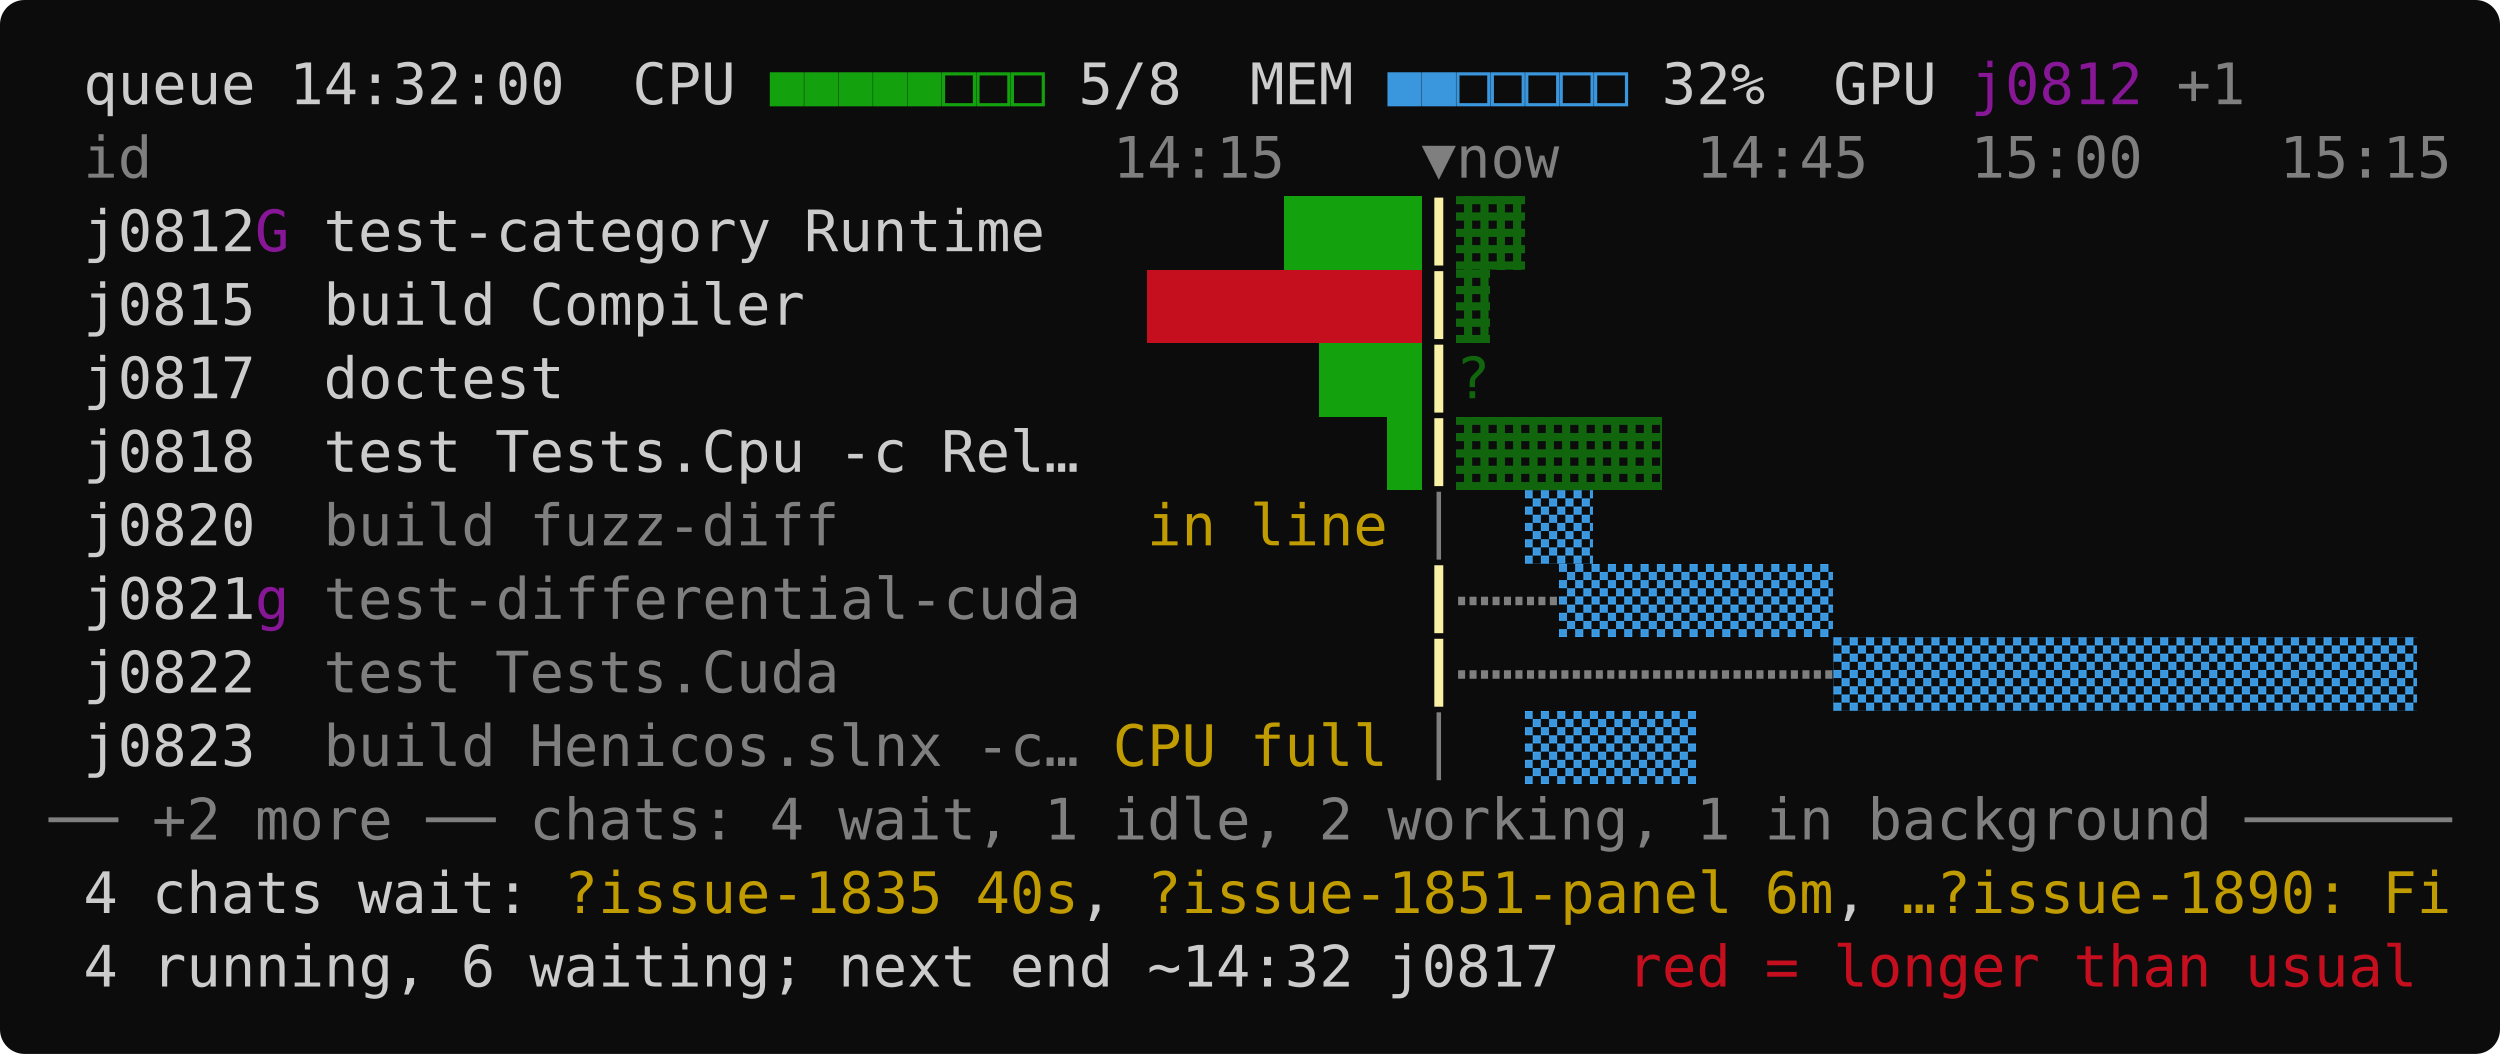
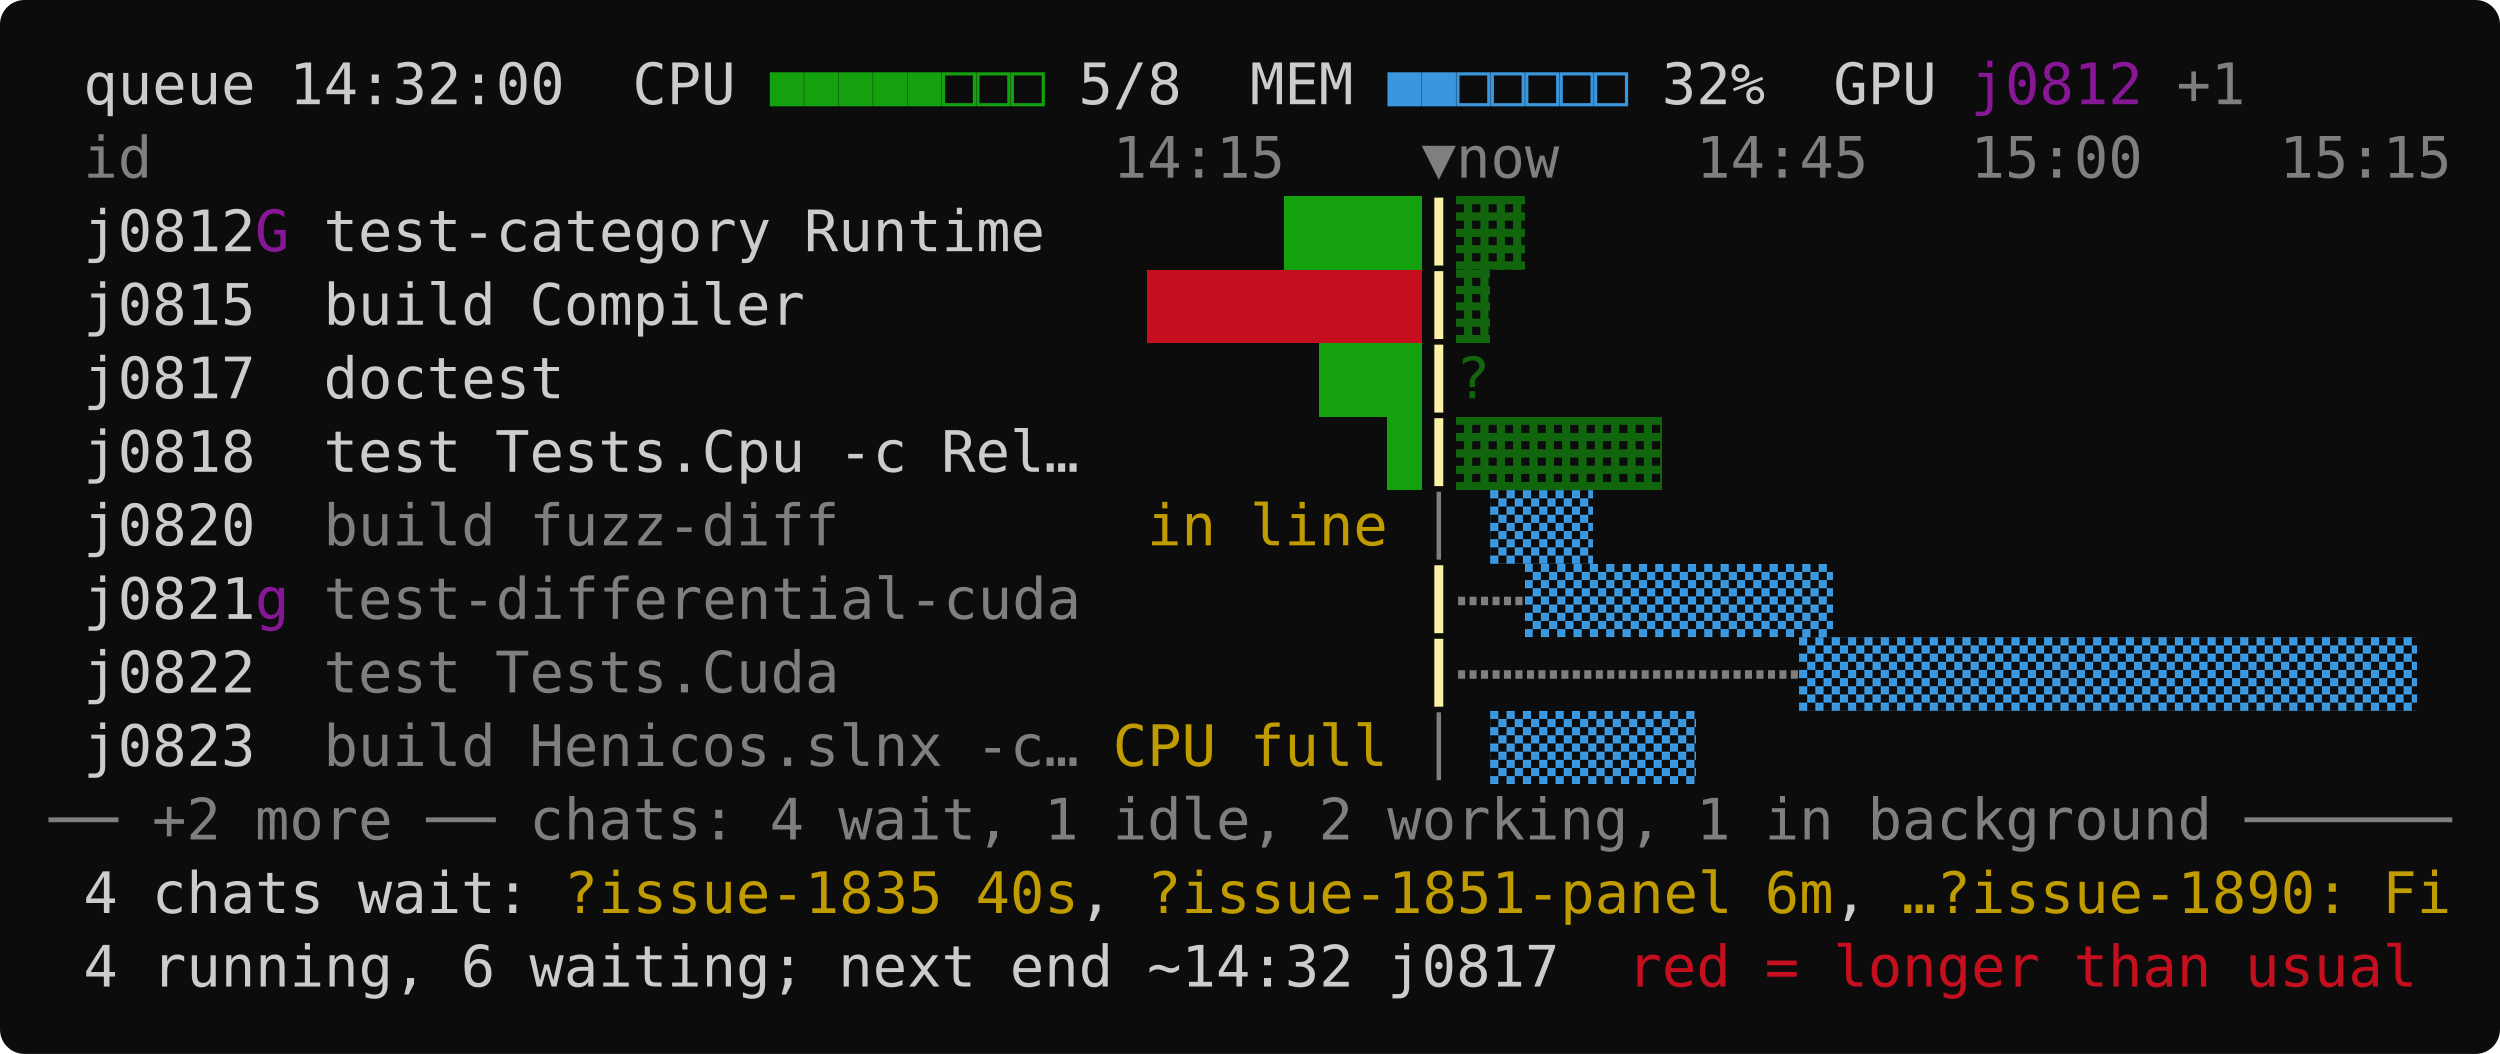
<svg xmlns="http://www.w3.org/2000/svg" width="612" height="258" viewBox="0 0 612 258">
  <defs>
    <pattern id="shade0" x="356.4" y="48" width="4" height="4" patternUnits="userSpaceOnUse" fill="#13a10e" fill-opacity="0.6">
      <rect x="0" y="0" width="2" height="2" />
      <rect x="2" y="2" width="2" height="2" />
      <rect x="2" y="0" width="2" height="2" />
    </pattern>
    <pattern id="shade1" x="356.4" y="66" width="4" height="4" patternUnits="userSpaceOnUse" fill="#13a10e" fill-opacity="0.6">
      <rect x="0" y="0" width="2" height="2" />
      <rect x="2" y="2" width="2" height="2" />
      <rect x="2" y="0" width="2" height="2" />
    </pattern>
    <pattern id="shade2" x="356.4" y="102" width="4" height="4" patternUnits="userSpaceOnUse" fill="#13a10e" fill-opacity="0.6">
      <rect x="0" y="0" width="2" height="2" />
      <rect x="2" y="2" width="2" height="2" />
      <rect x="2" y="0" width="2" height="2" />
    </pattern>
-     <pattern id="shade3" x="373.2" y="120" width="4" height="4" patternUnits="userSpaceOnUse" fill="#3a96dd">
+     <pattern id="shade3" x="364.8" y="120" width="4" height="4" patternUnits="userSpaceOnUse" fill="#3a96dd">
      <rect x="0" y="0" width="2" height="2" />
      <rect x="2" y="2" width="2" height="2" />
    </pattern>
-     <pattern id="shade4" x="381.6" y="138" width="4" height="4" patternUnits="userSpaceOnUse" fill="#3a96dd">
+     <pattern id="shade4" x="373.2" y="138" width="4" height="4" patternUnits="userSpaceOnUse" fill="#3a96dd">
      <rect x="0" y="0" width="2" height="2" />
      <rect x="2" y="2" width="2" height="2" />
    </pattern>
-     <pattern id="shade5" x="448.8" y="156" width="4" height="4" patternUnits="userSpaceOnUse" fill="#3a96dd">
+     <pattern id="shade5" x="440.4" y="156" width="4" height="4" patternUnits="userSpaceOnUse" fill="#3a96dd">
      <rect x="0" y="0" width="2" height="2" />
      <rect x="2" y="2" width="2" height="2" />
    </pattern>
-     <pattern id="shade6" x="373.2" y="174" width="4" height="4" patternUnits="userSpaceOnUse" fill="#3a96dd">
+     <pattern id="shade6" x="364.8" y="174" width="4" height="4" patternUnits="userSpaceOnUse" fill="#3a96dd">
      <rect x="0" y="0" width="2" height="2" />
      <rect x="2" y="2" width="2" height="2" />
    </pattern>
  </defs>
  <rect width="100%" height="100%" rx="6" fill="#0c0c0c" />
  <g shape-rendering="crispEdges">
    <rect x="314.4" y="48" width="33.6" height="18" fill="#13a10e" />
    <rect x="356.4" y="48" width="16.8" height="18" fill="url(#shade0)" />
    <rect x="280.8" y="66" width="67.2" height="18" fill="#c50f1f" />
    <rect x="356.4" y="66" width="8.4" height="18" fill="url(#shade1)" />
    <rect x="322.8" y="84" width="25.2" height="18" fill="#13a10e" />
    <rect x="339.6" y="102" width="8.4" height="18" fill="#13a10e" />
    <rect x="356.4" y="102" width="50.4" height="18" fill="url(#shade2)" />
-     <rect x="373.2" y="120" width="16.8" height="18" fill="url(#shade3)" />
-     <rect x="381.6" y="138" width="67.2" height="18" fill="url(#shade4)" />
-     <rect x="448.8" y="156" width="142.8" height="18" fill="url(#shade5)" />
-     <rect x="373.2" y="174" width="42" height="18" fill="url(#shade6)" />
+     <rect x="364.8" y="120" width="25.2" height="18" fill="url(#shade3)" />
+     <rect x="373.2" y="138" width="75.6" height="18" fill="url(#shade4)" />
+     <rect x="440.4" y="156" width="151.2" height="18" fill="url(#shade5)" />
+     <rect x="364.8" y="174" width="50.4" height="18" fill="url(#shade6)" />
  </g>
  <g font-family="'Cascadia Mono', 'Cascadia Code', Consolas, ui-monospace, SFMono-Regular, Menlo, 'DejaVu Sans Mono', monospace" font-size="14">
    <text y="25.5">
      <tspan x="20.4" textLength="42" lengthAdjust="spacingAndGlyphs" fill="#cccccc">queue</tspan>
      <tspan x="70.8" textLength="67.2" lengthAdjust="spacingAndGlyphs" fill="#cccccc">14:32:00</tspan>
      <tspan x="154.8" textLength="25.2" lengthAdjust="spacingAndGlyphs" fill="#cccccc">CPU</tspan>
      <tspan x="188.4" textLength="67.2" lengthAdjust="spacingAndGlyphs" fill="#13a10e">■■■■■□□□</tspan>
      <tspan x="264" textLength="25.2" lengthAdjust="spacingAndGlyphs" fill="#cccccc">5/8</tspan>
      <tspan x="306" textLength="25.2" lengthAdjust="spacingAndGlyphs" fill="#cccccc">MEM</tspan>
      <tspan x="339.6" textLength="58.8" lengthAdjust="spacingAndGlyphs" fill="#3a96dd">■■□□□□□</tspan>
      <tspan x="406.8" textLength="25.2" lengthAdjust="spacingAndGlyphs" fill="#cccccc">32%</tspan>
      <tspan x="448.8" textLength="25.2" lengthAdjust="spacingAndGlyphs" fill="#cccccc">GPU</tspan>
      <tspan x="482.4" textLength="42" lengthAdjust="spacingAndGlyphs" fill="#881798">j0812</tspan>
      <tspan x="532.8" textLength="16.8" lengthAdjust="spacingAndGlyphs" fill="#cccccc" fill-opacity="0.6">+1</tspan>
    </text>
    <text y="43.5">
      <tspan x="20.4" textLength="16.8" lengthAdjust="spacingAndGlyphs" fill="#cccccc" fill-opacity="0.6">id</tspan>
      <tspan x="272.4" textLength="42" lengthAdjust="spacingAndGlyphs" fill="#cccccc" fill-opacity="0.6">14:15</tspan>
      <tspan x="348" textLength="33.6" lengthAdjust="spacingAndGlyphs" fill="#cccccc" fill-opacity="0.6">▼now</tspan>
      <tspan x="415.2" textLength="42" lengthAdjust="spacingAndGlyphs" fill="#cccccc" fill-opacity="0.6">14:45</tspan>
      <tspan x="482.4" textLength="42" lengthAdjust="spacingAndGlyphs" fill="#cccccc" fill-opacity="0.6">15:00</tspan>
      <tspan x="558" textLength="42" lengthAdjust="spacingAndGlyphs" fill="#cccccc" fill-opacity="0.6">15:15</tspan>
    </text>
    <text y="61.5">
      <tspan x="20.4" textLength="42" lengthAdjust="spacingAndGlyphs" fill="#cccccc">j0812</tspan>
      <tspan x="62.4" textLength="8.4" lengthAdjust="spacingAndGlyphs" fill="#881798">G</tspan>
      <tspan x="79.2" textLength="109.2" lengthAdjust="spacingAndGlyphs" fill="#cccccc">test-category</tspan>
      <tspan x="196.8" textLength="58.8" lengthAdjust="spacingAndGlyphs" fill="#cccccc">Runtime</tspan>
      <tspan x="348" textLength="8.4" lengthAdjust="spacingAndGlyphs" fill="#f9f1a5">┃</tspan>
    </text>
    <text y="79.5">
      <tspan x="20.4" textLength="42" lengthAdjust="spacingAndGlyphs" fill="#cccccc">j0815</tspan>
      <tspan x="79.2" textLength="42" lengthAdjust="spacingAndGlyphs" fill="#cccccc">build</tspan>
      <tspan x="129.6" textLength="67.2" lengthAdjust="spacingAndGlyphs" fill="#cccccc">Compiler</tspan>
      <tspan x="348" textLength="8.4" lengthAdjust="spacingAndGlyphs" fill="#f9f1a5">┃</tspan>
    </text>
    <text y="97.5">
      <tspan x="20.4" textLength="42" lengthAdjust="spacingAndGlyphs" fill="#cccccc">j0817</tspan>
      <tspan x="79.2" textLength="58.8" lengthAdjust="spacingAndGlyphs" fill="#cccccc">doctest</tspan>
      <tspan x="348" textLength="8.4" lengthAdjust="spacingAndGlyphs" fill="#f9f1a5">┃</tspan>
      <tspan x="356.4" textLength="8.4" lengthAdjust="spacingAndGlyphs" fill="#13a10e" fill-opacity="0.6">?</tspan>
    </text>
    <text y="115.5">
      <tspan x="20.4" textLength="42" lengthAdjust="spacingAndGlyphs" fill="#cccccc">j0818</tspan>
      <tspan x="79.2" textLength="33.6" lengthAdjust="spacingAndGlyphs" fill="#cccccc">test</tspan>
      <tspan x="121.2" textLength="75.6" lengthAdjust="spacingAndGlyphs" fill="#cccccc">Tests.Cpu</tspan>
      <tspan x="205.2" textLength="16.8" lengthAdjust="spacingAndGlyphs" fill="#cccccc">-c</tspan>
      <tspan x="230.4" textLength="33.6" lengthAdjust="spacingAndGlyphs" fill="#cccccc">Rel…</tspan>
      <tspan x="348" textLength="8.4" lengthAdjust="spacingAndGlyphs" fill="#f9f1a5">┃</tspan>
    </text>
    <text y="133.5">
      <tspan x="20.4" textLength="42" lengthAdjust="spacingAndGlyphs" fill="#cccccc">j0820</tspan>
      <tspan x="79.2" textLength="42" lengthAdjust="spacingAndGlyphs" fill="#cccccc" fill-opacity="0.6">build</tspan>
      <tspan x="129.6" textLength="75.6" lengthAdjust="spacingAndGlyphs" fill="#cccccc" fill-opacity="0.6">fuzz-diff</tspan>
      <tspan x="280.8" textLength="16.8" lengthAdjust="spacingAndGlyphs" fill="#c19c00">in</tspan>
      <tspan x="306" textLength="33.6" lengthAdjust="spacingAndGlyphs" fill="#c19c00">line</tspan>
      <tspan x="348" textLength="8.4" lengthAdjust="spacingAndGlyphs" fill="#cccccc" fill-opacity="0.6">│</tspan>
    </text>
    <text y="151.5">
      <tspan x="20.4" textLength="42" lengthAdjust="spacingAndGlyphs" fill="#cccccc">j0821</tspan>
      <tspan x="62.4" textLength="8.4" lengthAdjust="spacingAndGlyphs" fill="#881798">g</tspan>
      <tspan x="79.2" textLength="184.8" lengthAdjust="spacingAndGlyphs" fill="#cccccc" fill-opacity="0.6">test-differential-cuda</tspan>
      <tspan x="348" textLength="8.4" lengthAdjust="spacingAndGlyphs" fill="#f9f1a5">┃</tspan>
-       <tspan x="356.4" textLength="25.2" lengthAdjust="spacingAndGlyphs" fill="#cccccc" fill-opacity="0.6">⋯⋯⋯</tspan>
+       <tspan x="356.4" textLength="16.8" lengthAdjust="spacingAndGlyphs" fill="#cccccc" fill-opacity="0.6">⋯⋯</tspan>
    </text>
    <text y="169.5">
      <tspan x="20.4" textLength="42" lengthAdjust="spacingAndGlyphs" fill="#cccccc">j0822</tspan>
      <tspan x="79.2" textLength="33.6" lengthAdjust="spacingAndGlyphs" fill="#cccccc" fill-opacity="0.6">test</tspan>
      <tspan x="121.2" textLength="84" lengthAdjust="spacingAndGlyphs" fill="#cccccc" fill-opacity="0.6">Tests.Cuda</tspan>
      <tspan x="348" textLength="8.4" lengthAdjust="spacingAndGlyphs" fill="#f9f1a5">┃</tspan>
-       <tspan x="356.4" textLength="92.4" lengthAdjust="spacingAndGlyphs" fill="#cccccc" fill-opacity="0.6">⋯⋯⋯⋯⋯⋯⋯⋯⋯⋯⋯</tspan>
+       <tspan x="356.4" textLength="84" lengthAdjust="spacingAndGlyphs" fill="#cccccc" fill-opacity="0.6">⋯⋯⋯⋯⋯⋯⋯⋯⋯⋯</tspan>
    </text>
    <text y="187.5">
      <tspan x="20.4" textLength="42" lengthAdjust="spacingAndGlyphs" fill="#cccccc">j0823</tspan>
      <tspan x="79.2" textLength="42" lengthAdjust="spacingAndGlyphs" fill="#cccccc" fill-opacity="0.6">build</tspan>
      <tspan x="129.6" textLength="100.8" lengthAdjust="spacingAndGlyphs" fill="#cccccc" fill-opacity="0.6">Henicos.slnx</tspan>
      <tspan x="238.8" textLength="25.2" lengthAdjust="spacingAndGlyphs" fill="#cccccc" fill-opacity="0.6">-c…</tspan>
      <tspan x="272.4" textLength="25.2" lengthAdjust="spacingAndGlyphs" fill="#c19c00">CPU</tspan>
      <tspan x="306" textLength="33.6" lengthAdjust="spacingAndGlyphs" fill="#c19c00">full</tspan>
      <tspan x="348" textLength="8.4" lengthAdjust="spacingAndGlyphs" fill="#cccccc" fill-opacity="0.6">│</tspan>
    </text>
    <text y="205.5">
      <tspan x="12" textLength="16.8" lengthAdjust="spacingAndGlyphs" fill="#cccccc" fill-opacity="0.6">──</tspan>
      <tspan x="37.2" textLength="16.8" lengthAdjust="spacingAndGlyphs" fill="#cccccc" fill-opacity="0.6">+2</tspan>
      <tspan x="62.4" textLength="33.6" lengthAdjust="spacingAndGlyphs" fill="#cccccc" fill-opacity="0.6">more</tspan>
      <tspan x="104.4" textLength="16.8" lengthAdjust="spacingAndGlyphs" fill="#cccccc" fill-opacity="0.6">──</tspan>
      <tspan x="129.6" textLength="50.4" lengthAdjust="spacingAndGlyphs" fill="#cccccc" fill-opacity="0.6">chats:</tspan>
      <tspan x="188.4" textLength="8.4" lengthAdjust="spacingAndGlyphs" fill="#cccccc" fill-opacity="0.6">4</tspan>
      <tspan x="205.2" textLength="42" lengthAdjust="spacingAndGlyphs" fill="#cccccc" fill-opacity="0.6">wait,</tspan>
      <tspan x="255.6" textLength="8.4" lengthAdjust="spacingAndGlyphs" fill="#cccccc" fill-opacity="0.6">1</tspan>
      <tspan x="272.4" textLength="42" lengthAdjust="spacingAndGlyphs" fill="#cccccc" fill-opacity="0.6">idle,</tspan>
      <tspan x="322.8" textLength="8.4" lengthAdjust="spacingAndGlyphs" fill="#cccccc" fill-opacity="0.6">2</tspan>
      <tspan x="339.6" textLength="67.2" lengthAdjust="spacingAndGlyphs" fill="#cccccc" fill-opacity="0.6">working,</tspan>
      <tspan x="415.2" textLength="8.4" lengthAdjust="spacingAndGlyphs" fill="#cccccc" fill-opacity="0.6">1</tspan>
      <tspan x="432" textLength="16.8" lengthAdjust="spacingAndGlyphs" fill="#cccccc" fill-opacity="0.6">in</tspan>
      <tspan x="457.2" textLength="84" lengthAdjust="spacingAndGlyphs" fill="#cccccc" fill-opacity="0.6">background</tspan>
      <tspan x="549.6" textLength="50.4" lengthAdjust="spacingAndGlyphs" fill="#cccccc" fill-opacity="0.6">──────</tspan>
    </text>
    <text y="223.5">
      <tspan x="20.4" textLength="8.4" lengthAdjust="spacingAndGlyphs" fill="#cccccc">4</tspan>
      <tspan x="37.2" textLength="42" lengthAdjust="spacingAndGlyphs" fill="#cccccc">chats</tspan>
      <tspan x="87.6" textLength="42" lengthAdjust="spacingAndGlyphs" fill="#cccccc">wait:</tspan>
      <tspan x="138" textLength="92.4" lengthAdjust="spacingAndGlyphs" fill="#c19c00">?issue-1835</tspan>
      <tspan x="238.8" textLength="25.2" lengthAdjust="spacingAndGlyphs" fill="#c19c00">40s</tspan>
      <tspan x="264" textLength="8.4" lengthAdjust="spacingAndGlyphs" fill="#cccccc">,</tspan>
      <tspan x="280.8" textLength="142.8" lengthAdjust="spacingAndGlyphs" fill="#c19c00">?issue-1851-panel</tspan>
      <tspan x="432" textLength="16.8" lengthAdjust="spacingAndGlyphs" fill="#c19c00">6m</tspan>
      <tspan x="448.8" textLength="8.4" lengthAdjust="spacingAndGlyphs" fill="#cccccc">,</tspan>
      <tspan x="465.6" textLength="109.2" lengthAdjust="spacingAndGlyphs" fill="#c19c00">…?issue-1890:</tspan>
      <tspan x="583.2" textLength="16.8" lengthAdjust="spacingAndGlyphs" fill="#c19c00">Fi</tspan>
    </text>
    <text y="241.5">
      <tspan x="20.4" textLength="8.4" lengthAdjust="spacingAndGlyphs" fill="#cccccc">4</tspan>
      <tspan x="37.2" textLength="67.2" lengthAdjust="spacingAndGlyphs" fill="#cccccc">running,</tspan>
      <tspan x="112.8" textLength="8.4" lengthAdjust="spacingAndGlyphs" fill="#cccccc">6</tspan>
      <tspan x="129.6" textLength="67.2" lengthAdjust="spacingAndGlyphs" fill="#cccccc">waiting;</tspan>
      <tspan x="205.2" textLength="33.6" lengthAdjust="spacingAndGlyphs" fill="#cccccc">next</tspan>
      <tspan x="247.2" textLength="25.2" lengthAdjust="spacingAndGlyphs" fill="#cccccc">end</tspan>
      <tspan x="280.8" textLength="50.4" lengthAdjust="spacingAndGlyphs" fill="#cccccc">~14:32</tspan>
      <tspan x="339.6" textLength="42" lengthAdjust="spacingAndGlyphs" fill="#cccccc">j0817</tspan>
      <tspan x="398.4" textLength="25.2" lengthAdjust="spacingAndGlyphs" fill="#c50f1f">red</tspan>
      <tspan x="432" textLength="8.4" lengthAdjust="spacingAndGlyphs" fill="#c50f1f">=</tspan>
      <tspan x="448.8" textLength="50.4" lengthAdjust="spacingAndGlyphs" fill="#c50f1f">longer</tspan>
      <tspan x="507.6" textLength="33.6" lengthAdjust="spacingAndGlyphs" fill="#c50f1f">than</tspan>
      <tspan x="549.6" textLength="42" lengthAdjust="spacingAndGlyphs" fill="#c50f1f">usual</tspan>
    </text>
  </g>
</svg>
